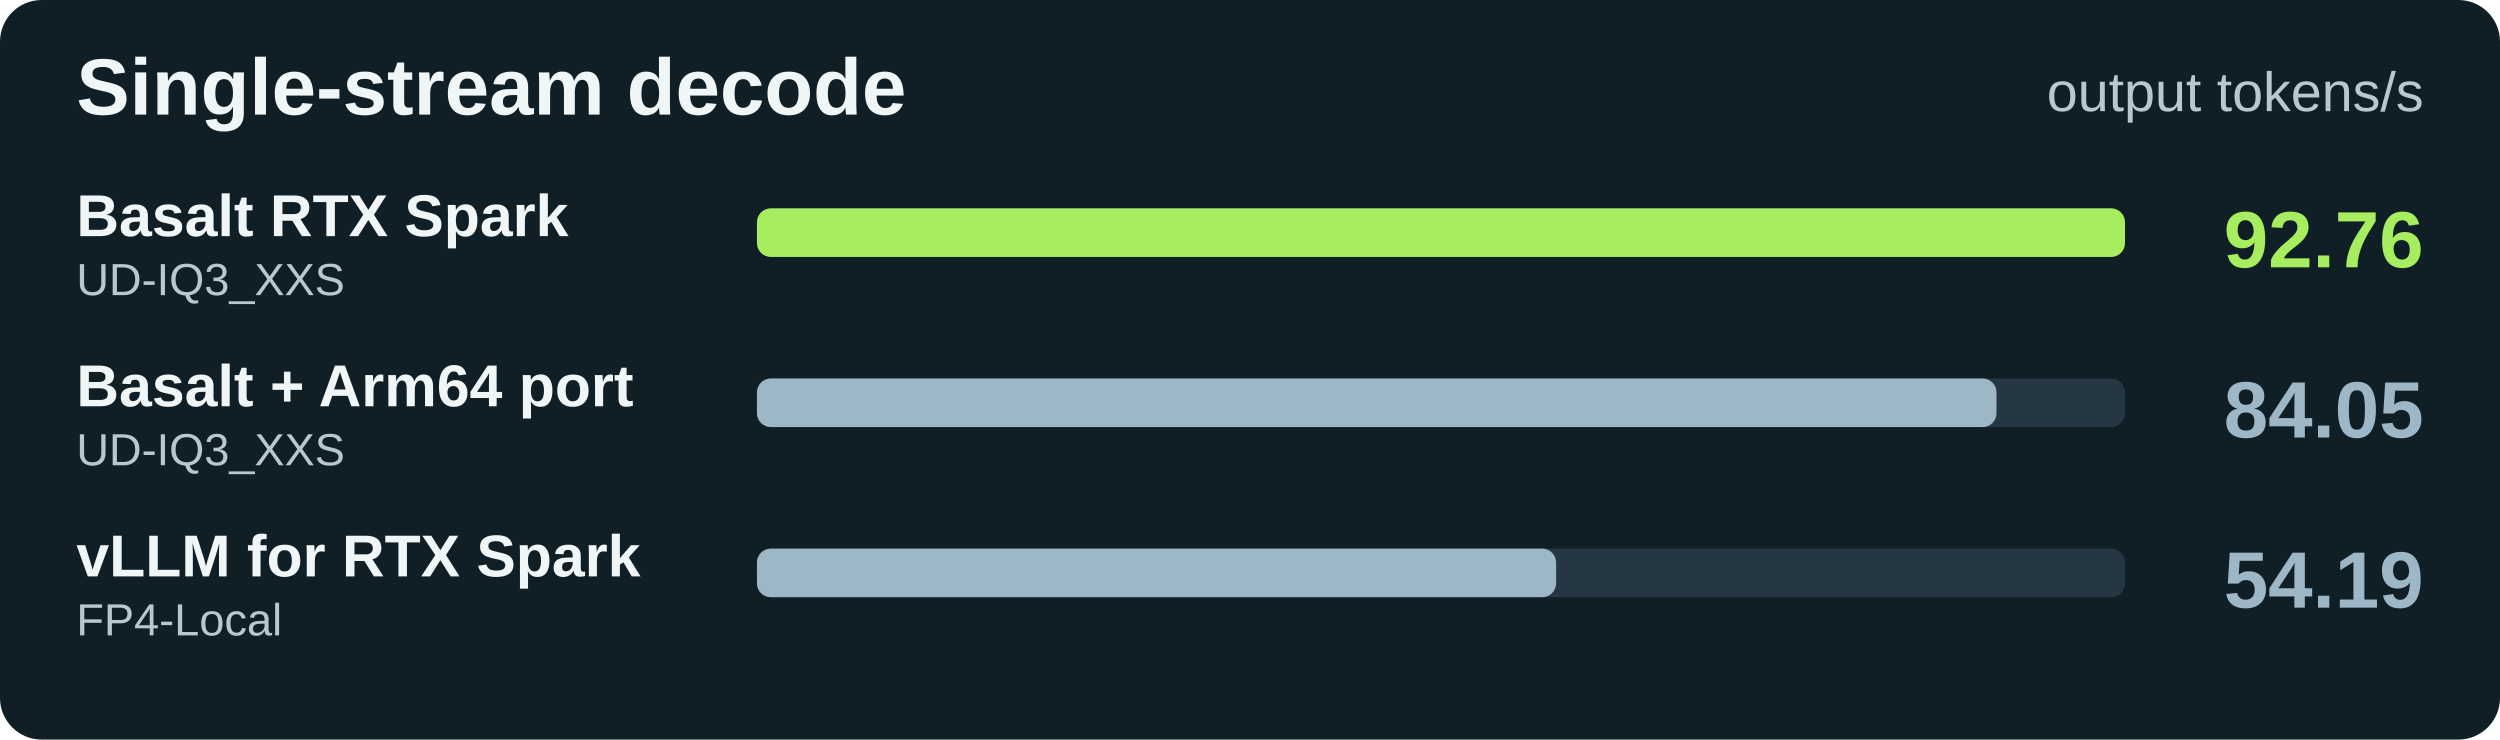
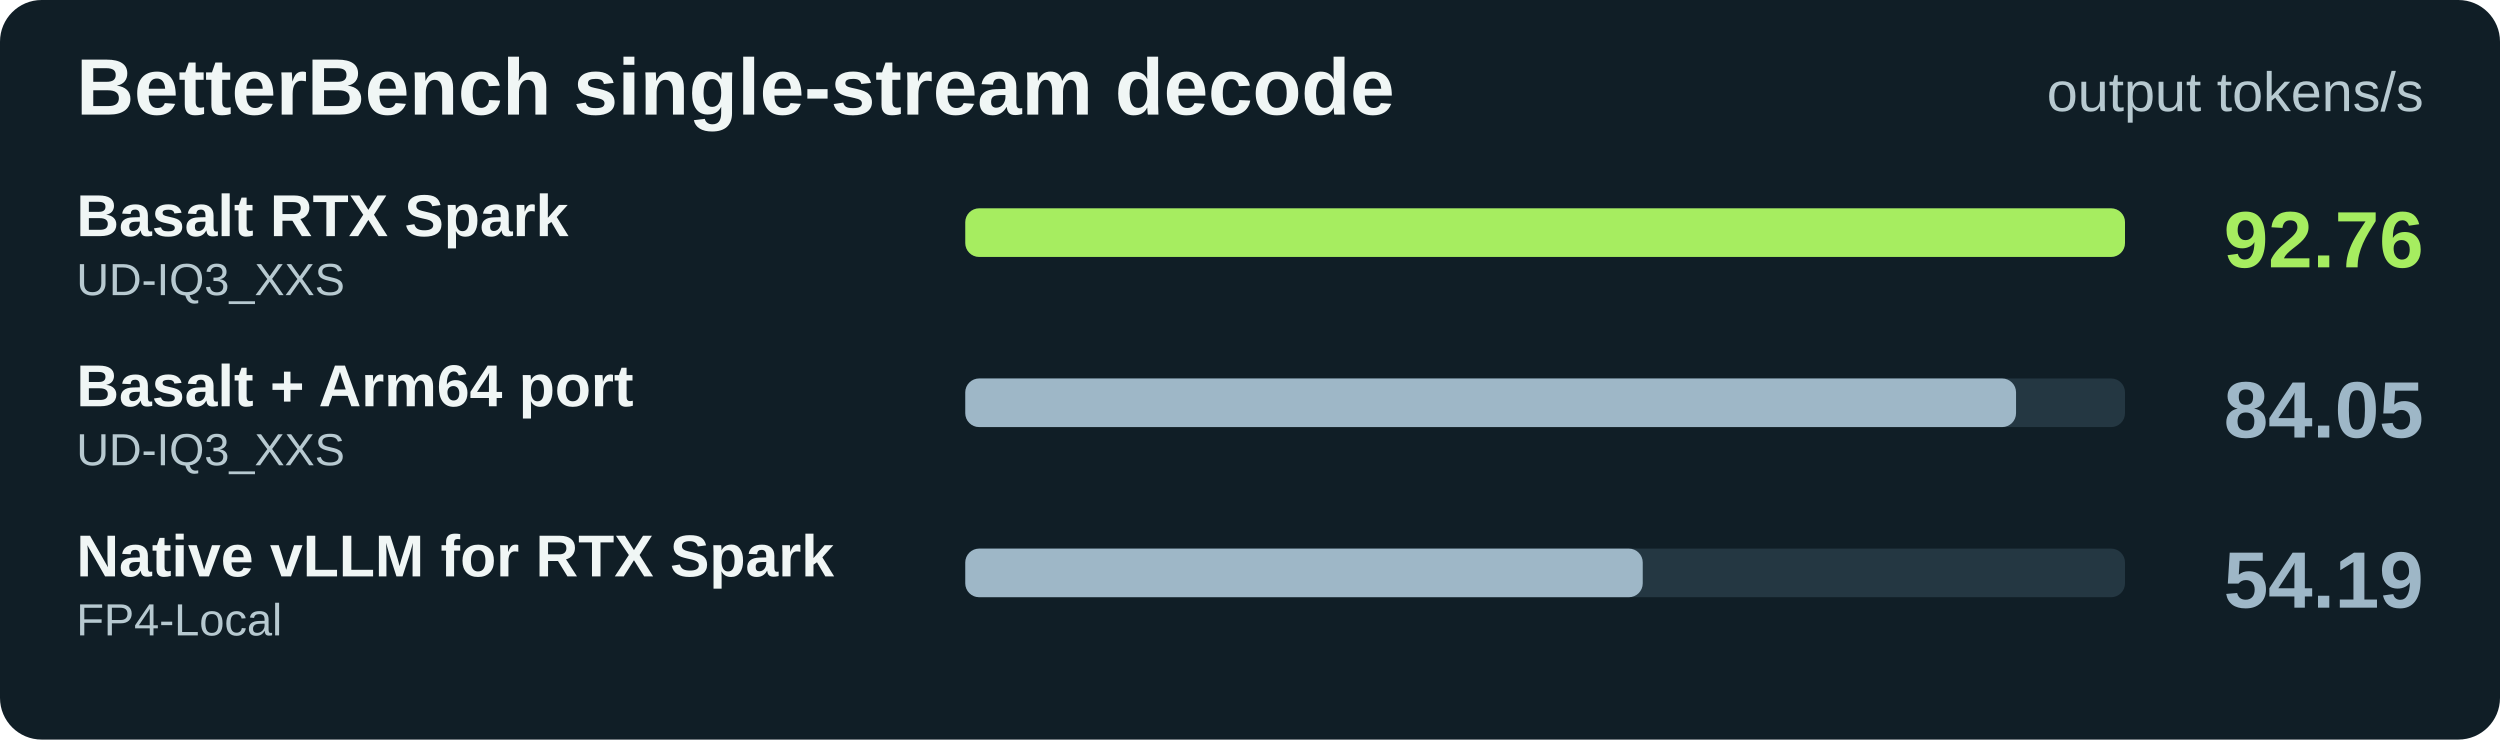
<svg xmlns="http://www.w3.org/2000/svg" width="720" height="213" viewBox="0 0 720 213" role="img" aria-labelledby="title desc" font-family="Segoe UI, Arial, sans-serif">
  <rect width="720" height="213" rx="12" fill="#101e26" />
-   <text x="22" y="33" font-size="23" font-weight="700" fill="#f0f6f5">Single-stream decode</text>
+   <text x="22" y="33" font-size="23" font-weight="700" fill="#f0f6f5">BetterBench single-stream decode</text>
  <text x="698" y="32" text-anchor="end" font-size="16" fill="#b7c9d0">output tokens/s</text>
  <text x="22" y="68" font-size="17" font-weight="600" fill="#f0f6f5">Basalt RTX Spark</text>
  <text x="22" y="85" font-size="13" fill="#b7c9d0">UD-IQ3_XXS</text>
-   <rect x="218" y="60" width="394" height="14" rx="4" fill="#243742" />
-   <rect x="218" y="60" width="394.00" height="14" rx="4" fill="#a6ed60" />
+   <rect x="278" y="60" width="334" height="14" rx="4" fill="#243742" />
+   <rect x="278" y="60" width="334.00" height="14" rx="4" fill="#a6ed60" />
  <text x="698" y="77" text-anchor="end" font-size="23" font-weight="700" fill="#a6ed60">92.76</text>
  <text x="22" y="117" font-size="17" font-weight="600" fill="#f0f6f5">Basalt + Arm64 port</text>
  <text x="22" y="134" font-size="13" fill="#b7c9d0">UD-IQ3_XXS</text>
-   <rect x="218" y="109" width="394" height="14" rx="4" fill="#243742" />
-   <rect x="218" y="109" width="356.99" height="14" rx="4" fill="#9eb7c7" />
+   <rect x="278" y="109" width="334" height="14" rx="4" fill="#243742" />
+   <rect x="278" y="109" width="302.62" height="14" rx="4" fill="#9eb7c7" />
  <text x="698" y="126" text-anchor="end" font-size="23" font-weight="700" fill="#9eb7c7">84.05</text>
-   <text x="22" y="166" font-size="17" font-weight="600" fill="#f0f6f5">vLLM for RTX Spark</text>
+   <text x="22" y="166" font-size="17" font-weight="600" fill="#f0f6f5">Native vLLM for RTX Spark</text>
  <text x="22" y="183" font-size="13" fill="#b7c9d0">FP4-Local</text>
-   <rect x="218" y="158" width="394" height="14" rx="4" fill="#243742" />
-   <rect x="218" y="158" width="230.16" height="14" rx="4" fill="#9eb7c7" />
+   <rect x="278" y="158" width="334" height="14" rx="4" fill="#243742" />
+   <rect x="278" y="158" width="195.11" height="14" rx="4" fill="#9eb7c7" />
  <text x="698" y="175" text-anchor="end" font-size="23" font-weight="700" fill="#9eb7c7">54.19</text>
</svg>
